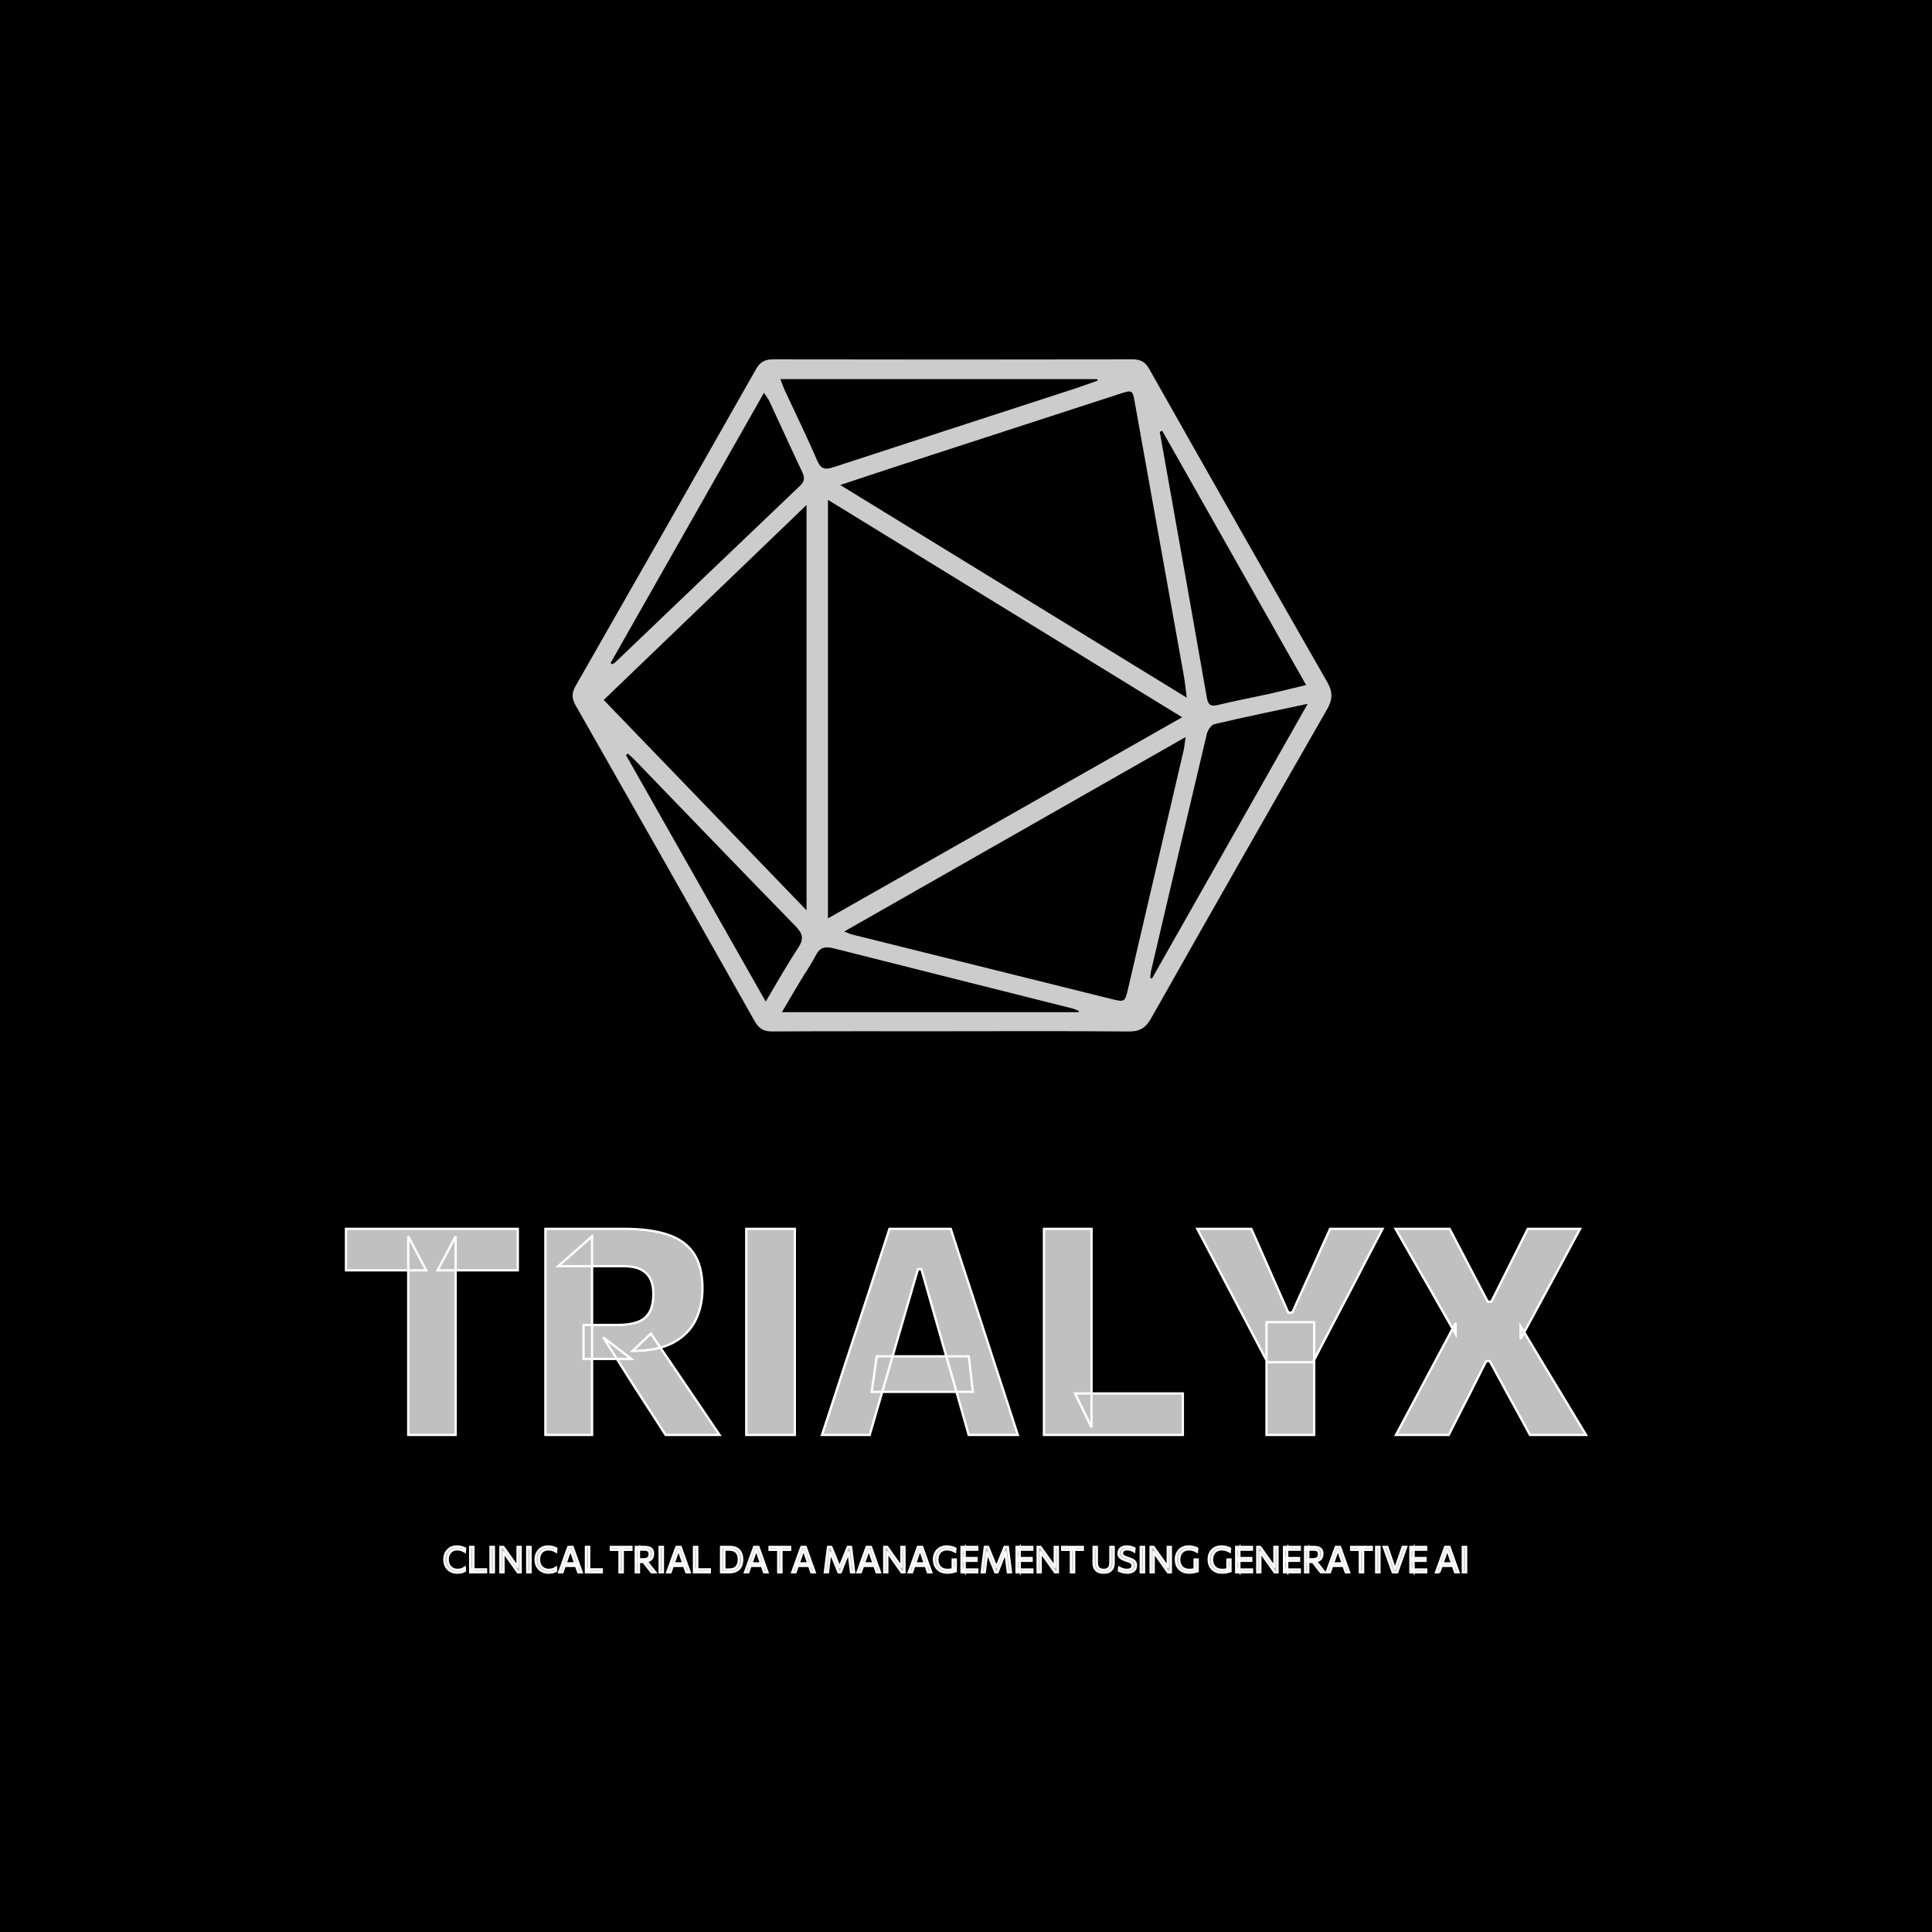
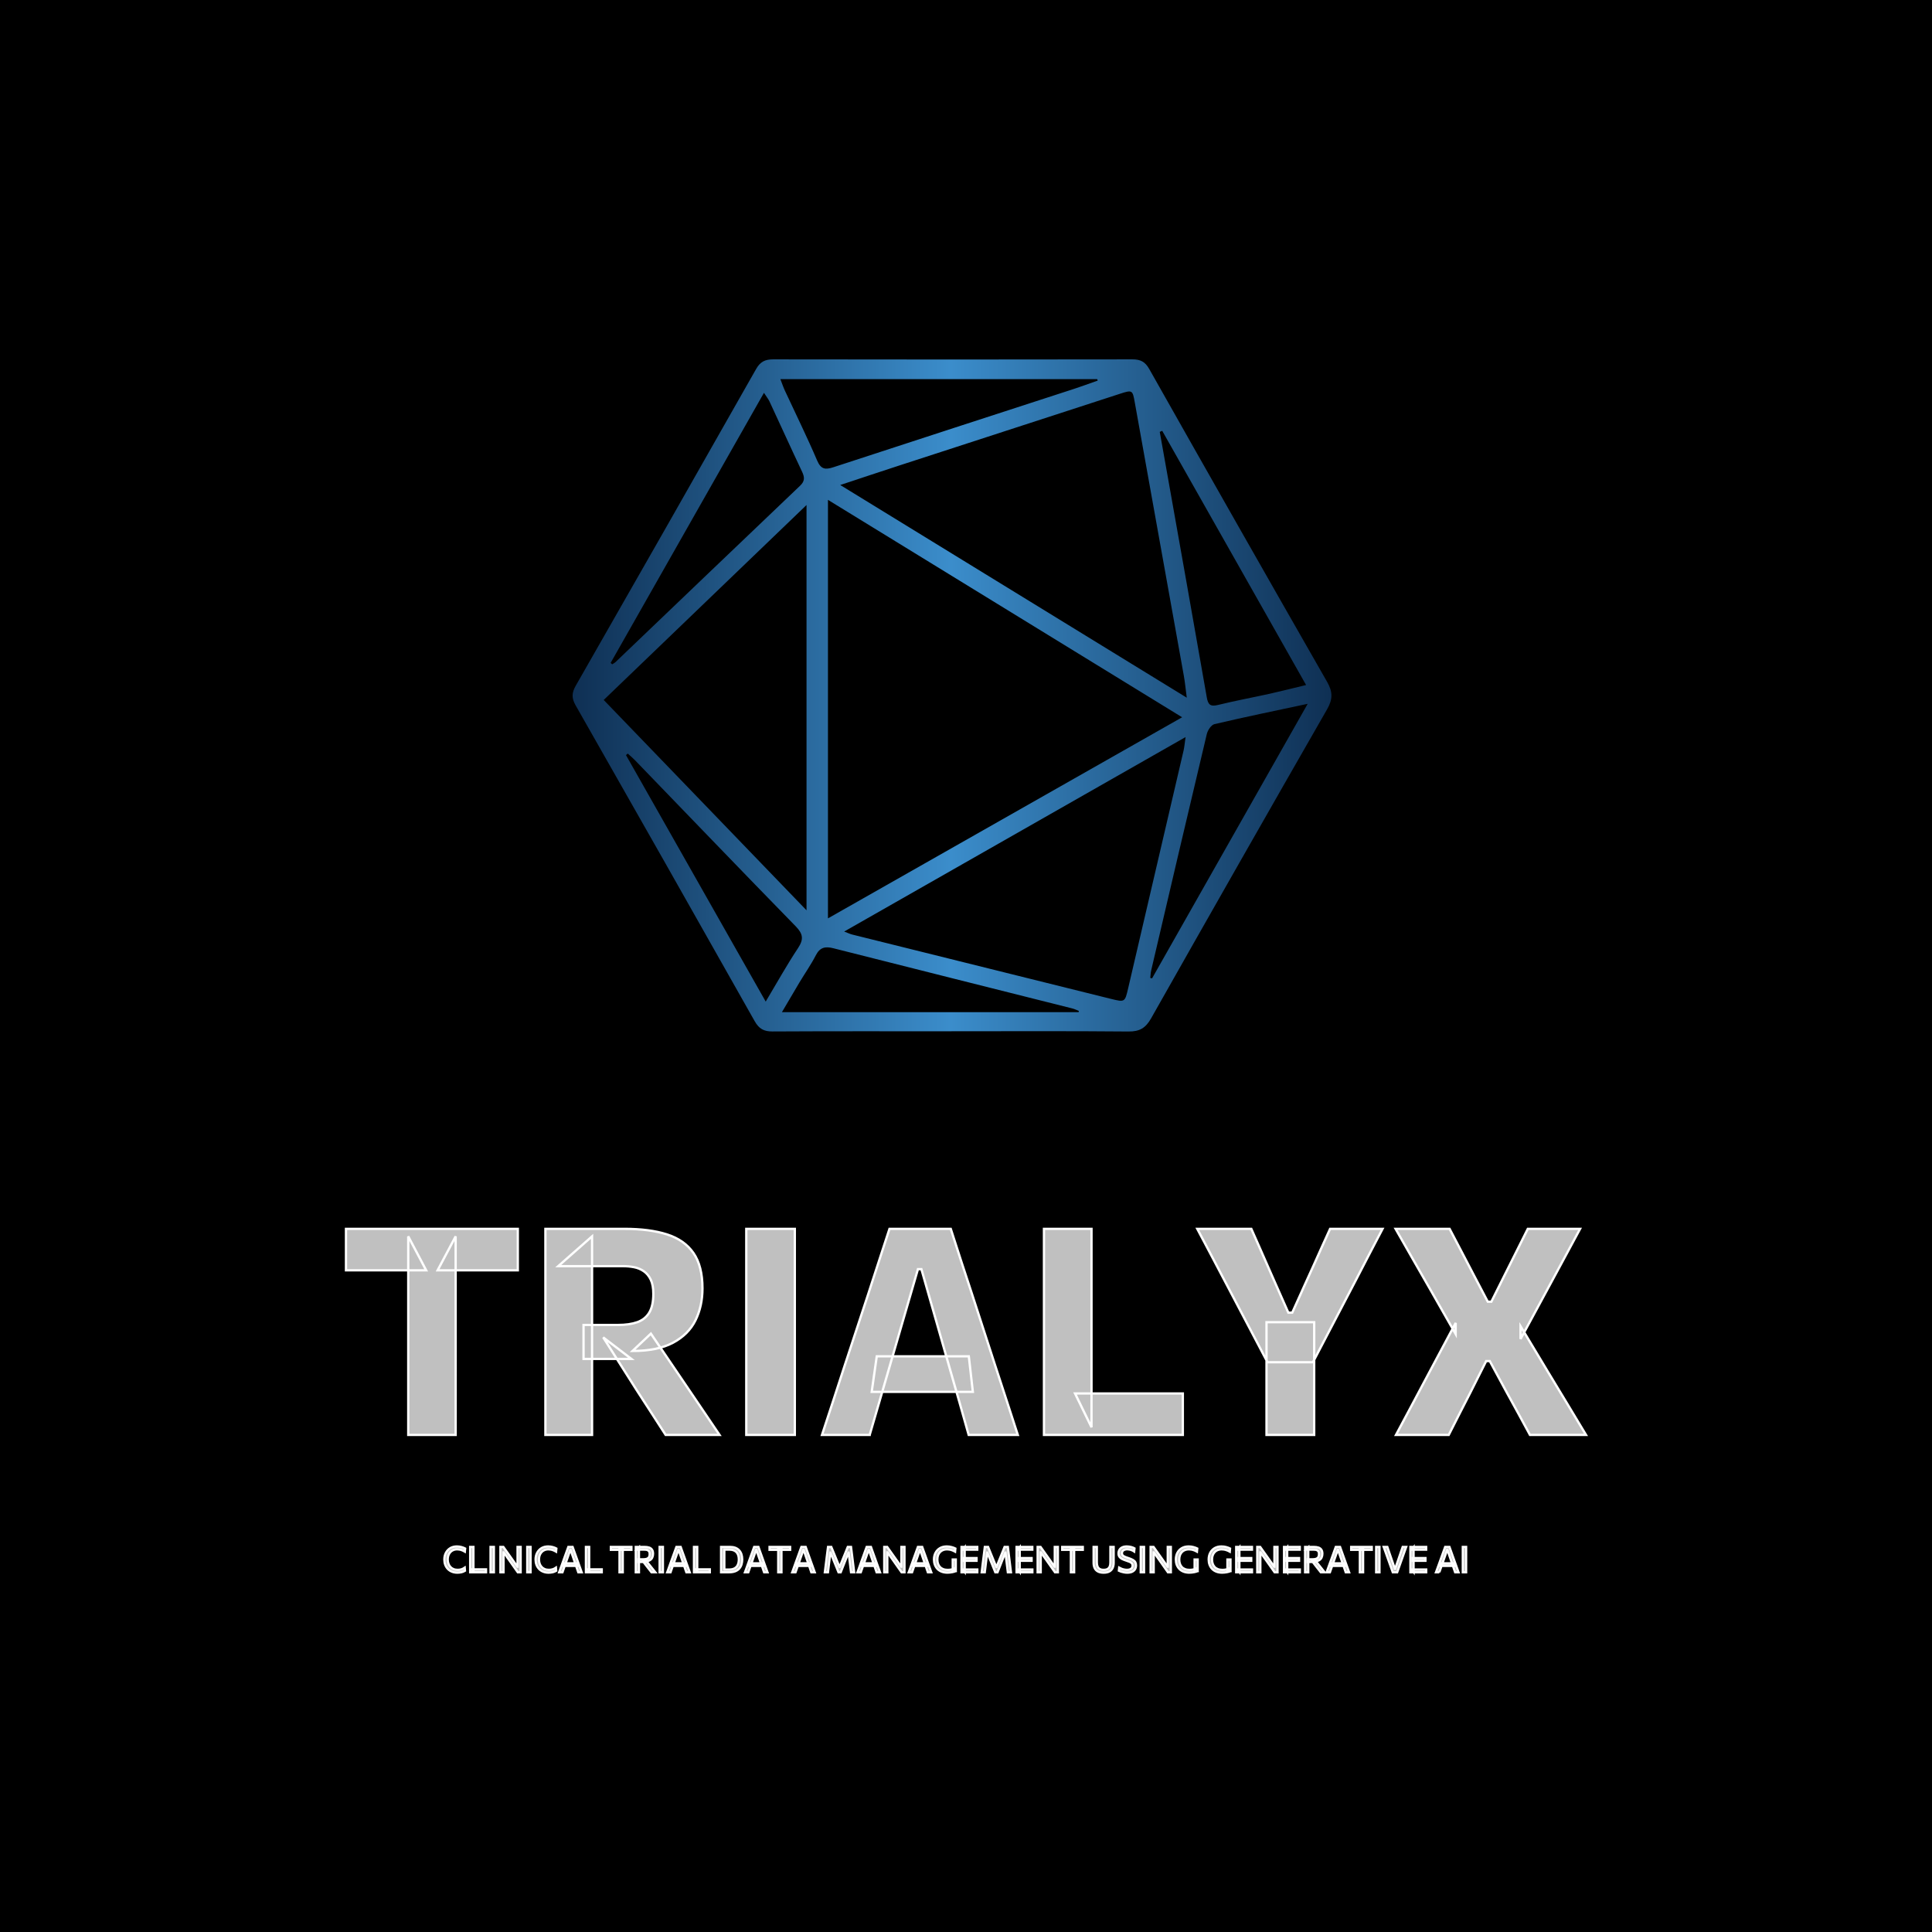
<svg xmlns="http://www.w3.org/2000/svg" xml:space="preserve" width="1500" height="1500" fill="#fff" stroke="#fff" data-id="lg_I3ZGvWy2IVdSzCXZiR" data-version="1">
  <path fill="#000" stroke="transparent" d="M0 0h1500v1500H0z" />
  <g data-padding="20">
-     <path fill="silver" stroke="null" stroke-width="1.783" d="M353.767 1114.07h-36.806V959.906l13.927 26.375h-62.271v-32.206h133.406v32.206H339.75l14.016-26.375Zm105.909 0H423.44V954.075h61.38q19.526 0 33.044 4.316 13.517 4.333 20.525 14.426t7.008 27.48q0 13.803-5.439 24.805t-17.44 17.387q-12.002 6.402-31.421 6.402l14.248-13.463 21.774 32.08q5.046 7.401 10.77 15.89 5.725 8.47 11.164 16.477 5.439 8.024 9.594 14.195h-41.853q-6.064-9.416-11.663-18.065-5.617-8.63-10.896-16.816l-25.91-40.855 21.88 16.727H453.06v-26.374h26.713q8.97 0 15.086-2.176 6.117-2.193 9.256-7.472t3.138-14.462q0-6.848-2.015-11.056t-5.439-6.563-7.632-3.138-8.47-.785h-50.271l26.25-23.129Zm157.426 0h-37.698V954.075h37.698Zm58.117 0h-37.02q4.261-12.893 8.916-27.142t8.809-27.052l18.064-54.853q4.815-14.926 8.738-26.874 3.941-11.948 7.865-24.074h47.577q4.03 12.572 7.9 24.466t8.702 26.482L772.603 1060q4.387 13.232 8.916 27.266 4.548 14.017 8.703 26.803h-38.144q-3.603-12.786-7.401-26.197-3.816-13.41-7.294-25.411l-22.005-77.073h-2.693l-22.201 76.288q-3.603 12.447-7.58 26.09-3.976 13.624-7.685 26.303Zm80.104-33.437h-78.535l3.923-27.587h71.473Zm163.026 33.437H810.533V954.075h36.914v154.056l-12.787-26.25h83.69Zm100.986-56.423h-35.237l-32.99-62.735q-5.386-10.2-10.254-19.51-4.886-9.326-11.288-21.327h41.96q4.155 9.309 7.08 15.996 2.906 6.67 5.546 12.625 2.639 5.939 5.777 13.125l10.325 23.325h3.032l10.218-22.647q3.477-7.525 6.224-13.696t5.777-12.91q3.032-6.723 7.17-15.818h40.729q-5.385 10.325-10.77 20.597-5.386 10.254-10.433 20.133Zm.999 56.423h-37.02v-87.505h37.02Zm104.464 0h-40.962q5.956-11.11 12.126-22.72l12.786-24.055 21.435-40.177v8.648l-18.849-33.097-13.232-23.058q-6.74-11.733-14.587-25.536h41.96q4.94 9.434 9.648 18.403t8.97 17.173l11.002 20.971h2.8l10.54-21.096 8.648-17.262 9.095-18.189h40.605q-7.062 13.25-13.625 25.251t-11.947 22.095l-20.65 38.162v-9.88l21.095 35.113q7.847 12.91 14.98 24.751l14.747 24.503h-43.53q-4.939-9.077-9.308-17.155-4.387-8.079-8.524-15.497l-13.356-24.68h-2.8l-12.465 24.805q-4.03 7.74-8.025 15.639-3.977 7.918-8.577 16.888Z" font-family="Commissioner" font-size="125.835" />
-     <path fill="silver" stroke="null" stroke-width="1.783" d="M355.087 1220.994q-2.336 0-4.19-.767-1.873-.749-3.175-2.122-1.32-1.373-2.015-3.227t-.695-4.049q0-2.978 1.23-5.26 1.23-2.3 3.406-3.602 2.176-1.284 5.065-1.284.98 0 1.908.125.91.142 1.747.374.82.232 1.534.517.695.268 1.213.553l-.232 2.407q-1.07-.642-2.087-1.034t-1.98-.57q-.98-.179-1.89-.179-2.121 0-3.78.963t-2.603 2.746q-.946 1.801-.946 4.262 0 1.64.5 3.085.481 1.445 1.462 2.55.963 1.106 2.407 1.73t3.353.624q.713 0 1.409-.089t1.39-.285 1.356-.517q.678-.321 1.32-.767l.196 2.372q-.589.374-1.284.642-.696.285-1.463.463-.766.16-1.551.25-.802.09-1.605.09Zm22.255-.303h-12.286v-19.652h2.496v19.26l-.927-1.837h10.717Zm6.081 0h-2.55v-19.652h2.55Zm7.49 0h-2.372v-19.652h2.247q1.765 2.48 3.388 4.78t3.21 4.529l4.262 6.01h.196v-15.319h2.372v19.652h-2.211q-1.462-2.069-3.067-4.351-1.623-2.283-3.55-5.011l-4.279-6.045h-.196Zm20.989 0h-2.532v-19.652h2.532Zm14.016.303q-2.318 0-4.19-.767-1.873-.749-3.175-2.122-1.32-1.373-2.015-3.227t-.695-4.049q0-2.978 1.23-5.26 1.23-2.3 3.406-3.602 2.176-1.284 5.065-1.284.98 0 1.908.125.927.142 1.748.374.838.232 1.533.517.696.268 1.213.553l-.214 2.407q-1.088-.642-2.104-1.034-1-.392-1.98-.57-.963-.179-1.89-.179-2.122 0-3.78.963-1.641.963-2.586 2.746-.945 1.801-.945 4.262 0 1.64.481 3.085.5 1.445 1.462 2.55.981 1.106 2.408 1.73 1.444.624 3.352.624.714 0 1.409-.089.713-.089 1.39-.285.696-.196 1.356-.517.678-.321 1.32-.767l.196 2.372q-.57.374-1.284.642-.695.285-1.444.463-.767.16-1.57.25t-1.605.09Zm10.771-.303h-2.532q.589-1.587 1.213-3.335.624-1.765 1.212-3.334l2.426-6.741 1.194-3.3q.535-1.462 1.07-2.942h3.281l1.053 2.978q.535 1.445 1.177 3.264l2.425 6.776q.588 1.623 1.195 3.335t1.177 3.299h-2.586q-.606-1.73-1.23-3.549-.625-1.837-1.178-3.441l-3.584-10.415h-.232l-3.602 10.308q-.588 1.694-1.23 3.53Zm11.467-4.94h-10.361l.232-1.961h9.95Zm19.027 4.94h-12.269v-19.652h2.497v19.26l-.945-1.837h10.717Zm16.317 0h-2.497v-19.295l1 1.855h-7.722v-2.212h15.942v2.212H482.5l.999-1.855Zm12.572 0h-2.443v-19.652h6.652q2.246 0 3.727.518 1.497.534 2.246 1.711t.75 3.085q0 1.605-.625 2.943t-2.086 2.14q-1.462.82-3.959.82l.802-1.088 3.086 3.87 1.551 1.926q.802 1.016 1.587 1.997.767.963 1.373 1.73h-2.924q-.981-1.248-1.873-2.407-.91-1.16-1.783-2.265l-3.53-4.548 1.533 1.23h-4.512v-2.05h3.727q1.73 0 2.853-.392 1.106-.41 1.659-1.302.553-.874.553-2.354 0-1.23-.393-1.944t-1.034-1.034q-.642-.339-1.391-.428-.731-.089-1.427-.089h-5.795l1.676-1.712Zm18.6 0h-2.533v-19.652h2.532Zm5.92 0h-2.532q.588-1.587 1.212-3.335.624-1.765 1.195-3.334l2.443-6.741q.642-1.82 1.195-3.3.535-1.462 1.07-2.942h3.281l1.052 2.978q.535 1.445 1.177 3.264l2.425 6.776q.571 1.623 1.195 3.335.607 1.712 1.177 3.299h-2.586q-.606-1.73-1.23-3.549-.624-1.837-1.177-3.441l-3.584-10.415h-.232l-3.602 10.308q-.607 1.694-1.23 3.53Zm11.448-4.94h-10.342l.214-1.961h9.95Zm19.046 4.94h-12.27v-19.652h2.497v19.26l-.945-1.837h10.718Zm8.773 0v-19.652h6.92q2.264 0 4.03.642 1.765.66 2.96 1.926 1.212 1.249 1.837 3.067.624 1.802.624 4.102 0 2.086-.553 3.87-.535 1.8-1.748 3.156-1.212 1.373-3.156 2.122-1.944.767-4.744.767Zm2.497-2.086h3.691q2.8 0 4.476-1.035 1.659-1.016 2.39-2.8t.731-4.03q0-1.73-.428-3.138-.446-1.409-1.32-2.408-.891-.998-2.282-1.551-1.391-.535-3.264-.535h-3.994Zm18.6 2.086h-2.533q.589-1.587 1.213-3.335.624-1.765 1.195-3.334l2.443-6.741q.642-1.82 1.194-3.3.535-1.462 1.07-2.942h3.282l1.052 2.978q.535 1.445 1.177 3.264l2.425 6.776q.57 1.623 1.195 3.335.606 1.712 1.177 3.299h-2.586q-.606-1.73-1.23-3.549-.625-1.837-1.177-3.441l-3.585-10.415h-.232l-3.602 10.308q-.606 1.694-1.23 3.53Zm11.448-4.94h-10.343l.232-1.961h9.933Zm14.302 4.94h-2.479v-19.295l.98 1.855h-7.72v-2.212h15.96v2.212h-7.74l.999-1.855Zm10.913 0h-2.514q.57-1.587 1.213-3.335.624-1.765 1.194-3.334l2.443-6.741q.642-1.82 1.177-3.3.553-1.462 1.088-2.942h3.281l1.052 2.978q.518 1.445 1.177 3.264l2.426 6.776q.57 1.623 1.194 3.335.607 1.712 1.177 3.299h-2.603q-.589-1.73-1.213-3.549-.624-1.837-1.177-3.441l-3.584-10.415h-.232l-3.602 10.308q-.606 1.694-1.23 3.53-.643 1.837-1.267 3.567Zm11.467-4.94h-10.343l.214-1.961h9.95Zm13.73 4.94h-2.389q.196-1.605.393-3.156l.428-3.406.802-6.474q.232-1.8.428-3.352.178-1.57.41-3.264h2.497q.856 2.087 1.658 4.03l1.587 3.888 3.121 7.632h.178l3.085-7.614 1.588-3.888q.784-1.926 1.622-4.048h2.497q.214 1.677.392 3.228.196 1.57.428 3.388l.803 6.545q.214 1.783.41 3.317t.392 3.174h-2.39l-.606-4.975q-.285-2.372-.535-4.405l-.713-5.867h-.178l-2.497 6.33-1.819 4.601q-.91 2.3-1.694 4.316h-1.694q-.5-1.266-1.106-2.764t-1.248-3.067l-1.248-3.05-2.586-6.366h-.178l-.714 5.85-.535 4.422q-.267 2.354-.588 4.975Zm25.484 0h-2.515q.571-1.587 1.213-3.335.624-1.765 1.195-3.334l2.443-6.741q.642-1.82 1.177-3.3.535-1.462 1.088-2.942h3.28l1.053 2.978q.517 1.445 1.177 3.264l2.425 6.776q.57 1.623 1.195 3.335.606 1.712 1.177 3.299h-2.604q-.588-1.73-1.212-3.549-.625-1.837-1.177-3.441l-3.585-10.415h-.232l-3.62 10.308q-.588 1.694-1.212 3.53-.642 1.837-1.266 3.567Zm11.466-4.94h-10.343l.214-1.961h9.95Zm9.13 4.94h-2.353v-19.652h2.246q1.748 2.48 3.389 4.78 1.622 2.3 3.21 4.529l4.244 6.01h.214v-15.319h2.371v19.652h-2.229q-1.444-2.069-3.067-4.351-1.605-2.283-3.53-5.011l-4.298-6.045h-.197Zm19.206 0h-2.532q.588-1.587 1.213-3.335.624-1.765 1.212-3.334l2.425-6.741 1.195-3.3q.535-1.462 1.07-2.942h3.281l1.053 2.978q.534 1.445 1.176 3.264l2.426 6.776q.588 1.623 1.195 3.335t1.176 3.299h-2.585q-.589-1.73-1.23-3.549-.625-1.837-1.178-3.441l-3.584-10.415h-.232l-3.602 10.308q-.589 1.694-1.23 3.53-.625 1.837-1.249 3.567Zm11.467-4.94h-10.361l.232-1.961h9.95Zm16.067 5.225q-2.568 0-4.512-.767-1.961-.766-3.281-2.14-1.32-1.39-1.997-3.227-.696-1.855-.696-4.03 0-2.96 1.23-5.243 1.213-2.3 3.442-3.602 2.23-1.284 5.243-1.284 1.034 0 1.997.125.981.142 1.837.392.856.232 1.587.517.731.267 1.249.535l-.214 2.407q-1.16-.642-2.23-1.034t-2.086-.57q-1.034-.179-1.997-.179-1.64 0-2.996.535-1.373.535-2.39 1.57-.998 1.034-1.551 2.514-.535 1.48-.535 3.334 0 1.677.481 3.139.464 1.462 1.445 2.568.998 1.106 2.514 1.712 1.534.624 3.638.624.767 0 1.534-.09.767-.07 1.533-.249.75-.16 1.48-.428t1.41-.642l.285 2.336q-.464.214-1.16.428t-1.551.375q-.856.178-1.801.267-.945.107-1.908.107Zm6.42-1.177-2.354.036v-9.023h2.354Zm16.709.892h-12.233v-19.652h12.197v2.122h-11.145l1.39-1.765v18.92l-1.248-1.765h11.039Zm-6.527-8.916h-3.816v-2.087h9.754v2.087Zm12.322 8.916h-2.371q.178-1.605.392-3.156.196-1.57.41-3.406l.82-6.474q.214-1.8.41-3.352l.41-3.264h2.515q.856 2.087 1.64 4.03l1.588 3.888 3.12 7.632h.197l3.085-7.614q.784-1.962 1.569-3.888t1.623-4.048h2.514q.196 1.677.392 3.228.179 1.57.41 3.388l.803 6.545q.214 1.783.41 3.317t.393 3.174h-2.39l-.606-4.975q-.286-2.372-.535-4.405l-.714-5.867h-.178l-2.496 6.33-1.82 4.601q-.909 2.3-1.694 4.316h-1.694q-.499-1.266-1.105-2.764t-1.249-3.067l-1.248-3.05-2.568-6.366h-.178l-.713 5.85-.535 4.422Zm36.95 0h-12.234v-19.652h12.198v2.122h-11.145l1.373-1.765v18.92l-1.23-1.765h11.038Zm-6.545-8.916h-3.798v-2.087h9.754v2.087Zm13.036 8.916h-2.372v-19.652h2.247q1.765 2.48 3.388 4.78t3.21 4.529l4.262 6.01h.196v-15.319h2.372v19.652h-2.211q-1.463-2.069-3.085-4.351-1.605-2.283-3.531-5.011l-4.298-6.045h-.178Zm25.946 0h-2.496v-19.295l.98 1.855h-7.721v-2.212h15.96v2.212h-7.74l1.017-1.855Zm22.915.303q-2.728 0-4.458-.945-1.712-.945-2.514-2.675-.803-1.712-.803-3.994v-12.34h2.479v12.09q0 1.783.517 3.067.535 1.266 1.694 1.962 1.16.677 3.085.677 1.944 0 3.103-.677 1.141-.696 1.658-1.962.5-1.284.5-3.085v-12.073h2.496v12.34q0 2.283-.82 3.995-.82 1.73-2.514 2.675-1.712.945-4.423.945Zm18.314 0q-1.23 0-2.46-.232-1.249-.232-2.319-.57-1.052-.34-1.694-.678l.232-2.354q.927.5 1.926.892.998.374 2.033.57 1.052.214 2.14.214 1.212 0 2.21-.338.982-.34 1.552-1.07.57-.75.57-1.944 0-1.052-.588-1.73t-1.711-1.177-2.729-.98q-1.872-.607-3.192-1.285-1.32-.695-2.015-1.712t-.695-2.585q0-1.516.713-2.729.731-1.212 2.158-1.908t3.548-.695q.892 0 1.748.125t1.658.32q.785.215 1.427.482t1.106.535l-.25 2.372q-.838-.57-1.783-.945-.928-.375-1.855-.553-.927-.196-1.712-.196-1.123 0-2.05.338-.946.321-1.516 1-.571.695-.571 1.765 0 .945.481 1.551.482.624 1.534 1.106 1.034.499 2.675 1.016 2.372.749 3.727 1.516t1.926 1.765q.57 1.017.57 2.461 0 1.623-.713 2.889-.695 1.266-2.211 2.015-1.498.75-3.87.75Zm13.036-.303h-2.532v-19.652h2.532Zm7.49 0h-2.354v-19.652h2.247q1.747 2.48 3.388 4.78 1.623 2.3 3.21 4.529l4.244 6.01h.214v-15.319h2.372v19.652h-2.23q-1.444-2.069-3.067-4.351-1.605-2.283-3.53-5.011l-4.298-6.045h-.196Zm27.712.285q-2.55 0-4.512-.767-1.944-.766-3.263-2.14-1.32-1.39-2.016-3.227-.677-1.855-.677-4.03 0-2.96 1.212-5.243 1.23-2.3 3.46-3.602 2.211-1.284 5.243-1.284 1.034 0 1.997.125.98.142 1.837.392.856.232 1.587.517.713.267 1.248.535l-.232 2.407q-1.14-.642-2.21-1.034t-2.105-.57q-1.017-.179-1.98-.179-1.64 0-3.013.535t-2.372 1.57-1.551 2.514q-.535 1.48-.535 3.334 0 1.677.463 3.139.482 1.462 1.462 2.568t2.515 1.712q1.533.624 3.62.624.785 0 1.551-.09.767-.07 1.516-.249.75-.16 1.48-.428t1.427-.642l.285 2.336q-.463.214-1.159.428t-1.551.375q-.856.178-1.801.267-.946.107-1.926.107Zm6.437-1.177-2.354.036v-9.023h2.354Zm19.045 1.177q-2.567 0-4.511-.767t-3.281-2.14q-1.32-1.39-1.998-3.227-.677-1.855-.677-4.03 0-2.96 1.212-5.243 1.23-2.3 3.442-3.602 2.23-1.284 5.243-1.284 1.034 0 2.015.125.963.142 1.837.392.856.232 1.569.517.731.267 1.248.535l-.214 2.407q-1.141-.642-2.211-1.034-1.088-.392-2.104-.57t-1.98-.179q-1.64 0-3.013.535t-2.372 1.57q-1.017 1.034-1.552 2.514-.552 1.48-.552 3.334 0 1.677.481 3.139t1.462 2.568 2.515 1.712q1.533.624 3.62.624.767 0 1.551-.09.767-.07 1.516-.249.749-.16 1.48-.428t1.427-.642l.285 2.336q-.464.214-1.16.428t-1.55.375q-.857.178-1.802.267-.945.107-1.926.107Zm6.438-1.177-2.354.036v-9.023h2.354Zm16.691.892h-12.233v-19.652h12.216v2.122h-11.146l1.373-1.765v18.92l-1.248-1.765h11.038Zm-6.526-8.916H961.7v-2.087h9.755v2.087Zm13.017 8.916h-2.371v-19.652h2.247q1.765 2.48 3.388 4.78 1.64 2.3 3.21 4.529l4.262 6.01h.214v-15.319h2.371v19.652h-2.229q-1.462-2.069-3.067-4.351t-3.549-5.011l-4.28-6.045h-.196Zm30.655 0h-12.233v-19.652h12.197v2.122H997.99l1.373-1.765v18.92l-1.23-1.765h11.038Zm-6.545-8.916h-3.798v-2.087h9.754v2.087Zm13.09 8.916h-2.426v-19.652h6.634q2.247 0 3.745.518 1.498.534 2.247 1.711t.749 3.085q0 1.605-.625 2.943t-2.086 2.14q-1.462.82-3.959.82l.785-1.088 3.103 3.87q.73.91 1.533 1.926.82 1.016 1.587 1.997.785.963 1.391 1.73h-2.924l-1.89-2.407q-.892-1.16-1.784-2.265l-3.53-4.548 1.533 1.23h-4.512v-2.05h3.745q1.712 0 2.836-.392 1.123-.41 1.676-1.302.535-.874.535-2.354 0-1.23-.392-1.944t-1.035-1.034q-.624-.339-1.373-.428t-1.444-.089h-5.778l1.658-1.712Zm16.816 0h-2.515q.57-1.587 1.195-3.335.624-1.765 1.213-3.334l2.443-6.741q.642-1.82 1.177-3.3.535-1.462 1.07-2.942h3.28q.536 1.516 1.07 2.978.518 1.445 1.16 3.264l2.425 6.776q.589 1.623 1.195 3.335.624 1.712 1.177 3.299h-2.586q-.588-1.73-1.213-3.549-.624-1.837-1.176-3.441l-3.585-10.415h-.232l-3.62 10.308q-.588 1.694-1.23 3.53-.624 1.837-1.248 3.567Zm11.466-4.94h-10.343l.214-1.961h9.95Zm14.302 4.94h-2.497v-19.295l.999 1.855h-7.74v-2.212h15.96v2.212h-7.72l.998-1.855Zm12.697 0h-2.533v-19.652h2.533Zm13.766 0h-3.406q-.517-1.48-1.123-3.156-.589-1.659-1.106-3.085l-2.193-6.153q-.375-1.07-.82-2.3l-.91-2.515q-.446-1.284-.874-2.443h2.764q.714 2.105 1.534 4.494.838 2.408 1.551 4.512l2.764 8.06h.232l2.8-8.096q.731-2.158 1.534-4.476.802-2.3 1.551-4.494h2.675q-.428 1.177-.874 2.443t-.891 2.497q-.428 1.23-.803 2.283l-2.211 6.205q-.5 1.427-1.088 3.068-.57 1.64-1.106 3.156Zm22.523 0h-12.233v-19.652h12.197v2.122h-11.145l1.373-1.765v18.92l-1.23-1.765h11.038Zm-6.527-8.916h-3.816v-2.087h9.755v2.087Zm16.71 8.916h-2.533q.589-1.587 1.213-3.335.624-1.765 1.212-3.334l2.426-6.741 1.194-3.3q.535-1.462 1.07-2.942h3.282q.535 1.516 1.07 2.978.517 1.445 1.159 3.264l2.425 6.776q.588 1.623 1.195 3.335t1.177 3.299h-2.586q-.589-1.73-1.23-3.549-.625-1.837-1.177-3.441l-3.567-10.415h-.25l-3.602 10.308q-.588 1.694-1.23 3.53-.624 1.837-1.249 3.567Zm11.466-4.94h-10.36l.23-1.961h9.952Zm9.344 4.94h-2.55v-19.652h2.55Z" font-family="Commissioner" font-size="15.453" />
-     <path fill="#ccc" stroke="none" d="M738.764 800.687c-46.352 0-92.704-.133-139.057.134-6.67.033-10.437-2.068-13.772-7.97-46.186-81.867-92.538-163.668-139.09-245.335-3.202-5.635-2.902-9.804.2-15.206 46.819-81.834 93.504-163.767 139.99-245.801 3.202-5.636 6.87-7.503 13.206-7.503q139.457.25 278.914 0c6.236 0 9.871 1.734 13.106 7.47a46998 46998 0 0 0 138.157 243c4.401 7.67 4.368 13.438 0 21.108a43611 43611 0 0 0-136.69 240.032c-4.235 7.503-8.904 10.338-17.607 10.238-45.786-.434-91.571-.2-137.39-.2Zm-95.94-412.603v324.934C734.93 660.73 825.6 609.242 917.805 556.887a2054920 2054920 0 0 1-274.98-168.803m9.572-11.505c90.203 55.356 178.606 109.612 269.01 165.102-.967-7.303-1.4-12.172-2.267-16.94-12.672-70.696-25.41-141.359-38.05-212.055-1.767-9.904-1.834-10.137-11.738-6.902a339554 339554 0 0 0-170.937 55.556c-14.672 4.768-29.278 9.67-46.052 15.206Zm-26.211 330.136v-314.63C572.963 443.24 521.242 492.962 468.72 543.449c52.288 54.222 103.976 107.844 157.465 163.3Zm29.245 16.54c3.168 1.2 4.635 1.934 6.136 2.301 66.994 16.674 134.022 33.38 201.05 49.987 10.804 2.668 10.77 2.468 13.271-8.203 14.34-61.559 28.746-123.117 43.051-184.676.634-2.734.834-5.569 1.534-10.404-89.07 50.72-176.172 100.374-265.075 150.995Zm-49.554-428.91c1.468 3.802 2.335 6.403 3.468 8.838 8.404 18.107 17.24 36.014 25.077 54.355 2.968 6.936 6.37 7.27 12.672 5.202 62.16-20.375 124.418-40.516 186.61-60.758 6.236-2.034 12.406-4.335 18.575-6.503-.134-.366-.3-.767-.434-1.133Zm296.489 40.117c-.634.267-1.3.534-1.934.834 1.5 8.403 3.034 16.84 4.502 25.243 10.704 60.292 21.475 120.55 32.013 180.875 1 5.769 2.834 7.37 8.737 5.902 13.439-3.301 27.111-5.802 40.617-8.803 8.836-1.968 17.607-4.235 27.744-6.67a531702 531702 0 0 0-111.712-197.381ZM474.089 514.67l1.2 1.1c.867-.567 1.868-1.034 2.635-1.767 47.753-45.653 95.439-91.338 143.259-136.89 3.835-3.635 3.534-6.636 1.534-10.905-8.537-18.04-16.774-36.248-25.21-54.355-.934-2.034-2.402-3.802-4.37-6.87-40.216 70.863-79.632 140.258-119.048 209.687m541.156 31.78c-25.944 5.535-49.254 10.337-72.363 15.772-2.468.567-5.202 4.702-5.903 7.637-14.572 61.158-28.912 122.417-43.218 183.642-.433 1.868-.466 3.835-.7 5.77.467.1.934.233 1.4.333 39.85-70.296 79.667-140.558 120.817-213.155ZM837.438 785.88l.2-1c-1.7-.667-3.334-1.501-5.102-1.934-61.825-15.574-123.684-31.047-185.476-46.72-6.17-1.567-10.404-.867-13.606 5.37-3.801 7.369-8.603 14.238-12.872 21.341-4.335 7.237-8.57 14.54-13.505 22.91h230.361Zm-242.933-8.27c9.004-15.073 16.507-28.612 25.044-41.45 4.535-6.837 4.035-11.005-1.701-16.907-41.817-42.818-83.268-86.002-124.851-129.02-1.768-1.834-3.735-3.468-5.603-5.169-.467.4-.933.767-1.4 1.167a471629 471629 0 0 1 108.511 191.412Z" vector-effect="non-scaling-stroke" />
+     <path fill="silver" stroke="null" stroke-width="1.783" d="M353.767 1114.07h-36.806V959.905l13.927 26.374h-62.271v-32.205h133.406v32.205H339.75l14.016-26.374Zm105.909 0H423.44V954.074h61.38q19.526 0 33.044 4.315 13.517 4.333 20.525 14.427t7.008 27.48q0 13.802-5.439 24.805t-17.44 17.387q-12.002 6.402-31.421 6.402l14.248-13.464 21.774 32.081q5.046 7.4 10.77 15.889 5.725 8.47 11.164 16.477 5.439 8.025 9.594 14.195h-41.853q-6.064-9.416-11.663-18.064-5.617-8.631-10.896-16.817l-25.91-40.854 21.88 16.727H453.06v-26.375h26.713q8.97 0 15.086-2.175 6.117-2.194 9.256-7.472t3.138-14.462q0-6.848-2.015-11.057t-5.439-6.562-7.632-3.139-8.47-.784h-50.271l26.25-23.13Zm157.426 0h-37.698V954.074h37.698Zm58.117 0h-37.02q4.261-12.894 8.916-27.142t8.809-27.052l18.064-54.854q4.815-14.925 8.738-26.873 3.941-11.948 7.865-24.074h47.577q4.03 12.572 7.9 24.466t8.702 26.481l17.833 54.979q4.387 13.231 8.916 27.266 4.548 14.016 8.703 26.802h-38.144q-3.603-12.786-7.401-26.196-3.816-13.41-7.294-25.412l-22.005-77.072h-2.693l-22.201 76.288q-3.603 12.447-7.58 26.089-3.976 13.624-7.685 26.303Zm80.104-33.437h-78.535l3.923-27.587h71.473Zm163.026 33.436H810.533V954.075h36.914v154.056l-12.787-26.25h83.69Zm100.986-56.422h-35.237l-32.99-62.736q-5.386-10.2-10.254-19.509-4.886-9.326-11.288-21.327h41.96q4.155 9.308 7.08 15.995 2.906 6.67 5.546 12.626 2.639 5.938 5.777 13.125l10.325 23.325h3.032l10.218-22.648q3.477-7.525 6.224-13.695t5.777-12.91q3.032-6.724 7.17-15.818h40.729q-5.385 10.325-10.77 20.596-5.386 10.254-10.433 20.133Zm.999 56.422h-37.02v-87.505h37.02Zm104.464 0h-40.962q5.956-11.11 12.126-22.719l12.786-24.056 21.435-40.177v8.649l-18.849-33.097-13.232-23.058q-6.74-11.734-14.587-25.536h41.96q4.94 9.433 9.648 18.403t8.97 17.173l11.002 20.97h2.8l10.54-21.095 8.648-17.262 9.095-18.19h40.605q-7.062 13.25-13.625 25.252t-11.947 22.094l-20.65 38.162v-9.88l21.095 35.113q7.847 12.911 14.98 24.752l14.747 24.502h-43.53q-4.939-9.077-9.308-17.155-4.387-8.078-8.524-15.496l-13.356-24.68h-2.8l-12.465 24.804q-4.03 7.74-8.025 15.64-3.977 7.917-8.577 16.887Z" font-family="Commissioner" font-size="125.835" />
+     <path fill="silver" stroke="null" stroke-width="1.783" d="M355.087 1220.994q-2.336 0-4.19-.767-1.873-.75-3.175-2.122-1.32-1.373-2.015-3.228t-.695-4.048q0-2.978 1.23-5.26 1.23-2.301 3.406-3.603 2.176-1.284 5.065-1.284.98 0 1.908.125.91.143 1.747.375.82.231 1.534.517.695.267 1.213.553l-.232 2.407q-1.07-.642-2.087-1.034t-1.98-.571q-.98-.178-1.89-.178-2.121 0-3.78.963t-2.603 2.746q-.946 1.801-.946 4.262 0 1.64.5 3.085.481 1.444 1.462 2.55.963 1.106 2.407 1.73t3.353.624q.713 0 1.409-.09t1.39-.285 1.356-.517q.678-.32 1.32-.767l.196 2.372q-.589.375-1.284.642-.696.286-1.463.464-.766.16-1.551.25-.802.089-1.605.089Zm22.255-.303h-12.286v-19.652h2.496v19.26l-.927-1.838h10.717Zm6.081 0h-2.55v-19.652h2.55Zm7.49 0h-2.372v-19.652h2.247q1.765 2.479 3.388 4.78t3.21 4.529l4.262 6.01h.196v-15.32h2.372v19.653h-2.211q-1.462-2.07-3.067-4.352-1.623-2.282-3.55-5.01l-4.279-6.046h-.196Zm20.989 0h-2.532v-19.652h2.532Zm14.016.303q-2.318 0-4.19-.767-1.873-.75-3.175-2.122-1.32-1.373-2.015-3.228t-.695-4.048q0-2.978 1.23-5.26 1.23-2.301 3.406-3.603 2.176-1.284 5.065-1.284.98 0 1.908.125.927.143 1.748.375.838.231 1.533.517.696.267 1.213.553l-.214 2.407q-1.088-.642-2.104-1.034-1-.393-1.98-.571-.963-.178-1.89-.178-2.122 0-3.78.963-1.641.963-2.586 2.746-.945 1.801-.945 4.262 0 1.64.481 3.085.5 1.444 1.462 2.55.981 1.106 2.408 1.73 1.444.624 3.352.624.714 0 1.409-.09.713-.088 1.39-.285.696-.196 1.356-.517.678-.32 1.32-.767l.196 2.372q-.57.375-1.284.642-.695.286-1.444.464-.767.16-1.57.25t-1.605.089Zm10.771-.303h-2.532q.589-1.588 1.213-3.335.624-1.766 1.212-3.335l2.426-6.74 1.194-3.3q.535-1.462 1.07-2.942h3.281l1.053 2.978q.535 1.444 1.177 3.263l2.425 6.777q.588 1.623 1.195 3.334t1.177 3.3h-2.586q-.606-1.73-1.23-3.55-.625-1.836-1.178-3.44l-3.584-10.415h-.232l-3.602 10.307q-.588 1.694-1.23 3.531Zm11.467-4.94h-10.361l.232-1.962h9.95Zm19.027 4.94h-12.269v-19.652h2.497v19.26l-.945-1.838h10.717Zm16.317 0h-2.497v-19.295l1 1.854h-7.722v-2.211h15.942v2.211H482.5l.999-1.854Zm12.572 0h-2.443v-19.652h6.652q2.246 0 3.727.517 1.497.535 2.246 1.712t.75 3.085q0 1.605-.625 2.942t-2.086 2.14q-1.462.82-3.959.82l.802-1.087 3.086 3.87 1.551 1.925q.802 1.017 1.587 1.998.767.963 1.373 1.73h-2.924q-.981-1.249-1.873-2.408-.91-1.159-1.783-2.265l-3.53-4.547 1.533 1.23h-4.512v-2.05h3.727q1.73 0 2.853-.393 1.106-.41 1.659-1.301.553-.874.553-2.354 0-1.23-.393-1.944t-1.034-1.034q-.642-.34-1.391-.428-.731-.09-1.427-.09h-5.795l1.676-1.711Zm18.6 0h-2.533v-19.652h2.532Zm5.92 0h-2.532q.588-1.588 1.212-3.335.624-1.766 1.195-3.335l2.443-6.74q.642-1.82 1.195-3.3.535-1.462 1.07-2.942h3.281l1.052 2.978q.535 1.444 1.177 3.263l2.425 6.777q.571 1.623 1.195 3.334.607 1.712 1.177 3.3h-2.586q-.606-1.73-1.23-3.55-.624-1.836-1.177-3.44l-3.584-10.415h-.232l-3.602 10.307q-.607 1.694-1.23 3.531Zm11.448-4.94h-10.342l.214-1.962h9.95Zm19.046 4.94h-12.27v-19.652h2.497v19.26l-.945-1.838h10.718Zm8.773 0v-19.652h6.92q2.264 0 4.03.642 1.765.66 2.96 1.926 1.212 1.248 1.837 3.067.624 1.801.624 4.102 0 2.086-.553 3.87-.535 1.8-1.748 3.156-1.212 1.373-3.156 2.122-1.944.767-4.744.767Zm2.497-2.087h3.691q2.8 0 4.476-1.034 1.659-1.017 2.39-2.8t.731-4.03q0-1.73-.428-3.139-.446-1.408-1.32-2.407-.891-.999-2.282-1.552-1.391-.534-3.264-.534h-3.994Zm18.6 2.087h-2.533q.589-1.588 1.213-3.335.624-1.766 1.195-3.335l2.443-6.74q.642-1.82 1.194-3.3.535-1.462 1.07-2.942h3.282l1.052 2.978q.535 1.444 1.177 3.263l2.425 6.777q.57 1.623 1.195 3.334.606 1.712 1.177 3.3h-2.586q-.606-1.73-1.23-3.55-.625-1.836-1.177-3.44l-3.585-10.415h-.232l-3.602 10.307q-.606 1.694-1.23 3.531Zm11.448-4.94h-10.343l.232-1.962h9.933Zm14.302 4.94h-2.479v-19.295l.98 1.854h-7.72v-2.211h15.96v2.211h-7.74l.999-1.854Zm10.913 0h-2.514q.57-1.588 1.213-3.335.624-1.766 1.194-3.335l2.443-6.74q.642-1.82 1.177-3.3.553-1.462 1.088-2.942h3.281l1.052 2.978q.518 1.444 1.177 3.263l2.426 6.777q.57 1.623 1.194 3.334.607 1.712 1.177 3.3h-2.603q-.589-1.73-1.213-3.55-.624-1.836-1.177-3.44l-3.584-10.415h-.232l-3.602 10.307q-.606 1.694-1.23 3.531-.643 1.837-1.267 3.567Zm11.467-4.94h-10.343l.214-1.962h9.95Zm13.73 4.94h-2.389q.196-1.605.393-3.157l.428-3.406.802-6.473q.232-1.801.428-3.353.178-1.569.41-3.263h2.497q.856 2.086 1.658 4.03l1.587 3.888 3.121 7.632h.178l3.085-7.615 1.588-3.887q.784-1.926 1.622-4.048h2.497q.214 1.676.392 3.228.196 1.569.428 3.388l.803 6.544q.214 1.784.41 3.317t.392 3.175h-2.39l-.606-4.976q-.285-2.372-.535-4.404l-.713-5.867h-.178l-2.497 6.33-1.819 4.601q-.91 2.3-1.694 4.316h-1.694q-.5-1.267-1.106-2.765t-1.248-3.067l-1.248-3.05-2.586-6.365h-.178l-.714 5.849-.535 4.422q-.267 2.354-.588 4.976Zm25.484 0h-2.515q.571-1.588 1.213-3.335.624-1.766 1.195-3.335l2.443-6.74q.642-1.82 1.177-3.3.535-1.462 1.088-2.942h3.28l1.053 2.978q.517 1.444 1.177 3.263l2.425 6.777q.57 1.623 1.195 3.334.606 1.712 1.177 3.3h-2.604q-.588-1.73-1.212-3.55-.625-1.836-1.177-3.44l-3.585-10.415h-.232l-3.62 10.307q-.588 1.694-1.212 3.531-.642 1.837-1.266 3.567Zm11.466-4.94h-10.343l.214-1.962h9.95Zm9.13 4.94h-2.353v-19.652h2.246q1.748 2.479 3.389 4.78 1.622 2.3 3.21 4.529l4.244 6.01h.214v-15.32h2.371v19.653h-2.229q-1.444-2.07-3.067-4.352-1.605-2.282-3.53-5.01l-4.298-6.046h-.197Zm19.206 0h-2.532q.588-1.588 1.213-3.335.624-1.766 1.212-3.335l2.425-6.74 1.195-3.3q.535-1.462 1.07-2.942h3.281l1.053 2.978q.534 1.444 1.176 3.263l2.426 6.777q.588 1.623 1.195 3.334t1.176 3.3h-2.585q-.589-1.73-1.23-3.55-.625-1.836-1.178-3.44l-3.584-10.415h-.232l-3.602 10.307q-.589 1.694-1.23 3.531-.625 1.837-1.249 3.567Zm11.467-4.94h-10.361l.232-1.962h9.95Zm16.067 5.225q-2.568 0-4.512-.767-1.961-.767-3.281-2.14-1.32-1.39-1.997-3.228-.696-1.854-.696-4.03 0-2.96 1.23-5.243 1.213-2.3 3.442-3.602 2.23-1.284 5.243-1.284 1.034 0 1.997.125.981.143 1.837.392.856.232 1.587.518.731.267 1.249.535l-.214 2.407q-1.16-.642-2.23-1.034t-2.086-.571q-1.034-.178-1.997-.178-1.64 0-2.996.535-1.373.535-2.39 1.569-.998 1.034-1.551 2.514-.535 1.48-.535 3.335 0 1.676.481 3.139.464 1.462 1.445 2.567.998 1.106 2.514 1.712 1.534.625 3.638.625.767 0 1.534-.09.767-.07 1.533-.25.75-.16 1.48-.427t1.41-.642l.285 2.336q-.464.214-1.16.428t-1.551.374q-.856.179-1.801.268-.945.107-1.908.107Zm6.42-1.177-2.354.036v-9.024h2.354Zm16.709.892h-12.233v-19.652h12.197v2.122h-11.145l1.39-1.765v18.92l-1.248-1.765h11.039Zm-6.527-8.917h-3.816v-2.086h9.754v2.086Zm12.322 8.917h-2.371q.178-1.605.392-3.157.196-1.57.41-3.406l.82-6.473q.214-1.801.41-3.353l.41-3.263h2.515q.856 2.086 1.64 4.03l1.588 3.888 3.12 7.632h.197l3.085-7.615q.784-1.961 1.569-3.887t1.623-4.048h2.514q.196 1.676.392 3.228.179 1.569.41 3.388l.803 6.544q.214 1.784.41 3.317t.393 3.175h-2.39l-.606-4.976q-.286-2.372-.535-4.404l-.714-5.867h-.178l-2.496 6.33-1.82 4.601q-.909 2.3-1.694 4.316h-1.694q-.499-1.267-1.105-2.765t-1.249-3.067l-1.248-3.05-2.568-6.365h-.178l-.713 5.849-.535 4.422Zm36.95 0h-12.234v-19.652h12.198v2.122h-11.145l1.373-1.765v18.92l-1.23-1.765h11.038Zm-6.545-8.917h-3.798v-2.086h9.754v2.086Zm13.036 8.917h-2.372v-19.652h2.247q1.765 2.479 3.388 4.78t3.21 4.529l4.262 6.01h.196v-15.32h2.372v19.653h-2.211q-1.463-2.07-3.085-4.352-1.605-2.282-3.531-5.01l-4.298-6.046h-.178Zm25.946 0h-2.496v-19.295l.98 1.854h-7.721v-2.211h15.96v2.211h-7.74l1.017-1.854Zm22.915.303q-2.728 0-4.458-.945-1.712-.946-2.514-2.675-.803-1.712-.803-3.995v-12.34h2.479v12.09q0 1.784.517 3.068.535 1.266 1.694 1.961 1.16.678 3.085.678 1.944 0 3.103-.678 1.141-.695 1.658-1.961.5-1.284.5-3.085v-12.073h2.496v12.34q0 2.283-.82 3.995-.82 1.73-2.514 2.675-1.712.945-4.423.945Zm18.314 0q-1.23 0-2.46-.232-1.249-.232-2.319-.57-1.052-.34-1.694-.678l.232-2.354q.927.499 1.926.891.998.375 2.033.57 1.052.215 2.14.215 1.212 0 2.21-.339.982-.339 1.552-1.07.57-.749.57-1.944 0-1.052-.588-1.73t-1.711-1.176-2.729-.981q-1.872-.606-3.192-1.284-1.32-.696-2.015-1.712t-.695-2.586q0-1.516.713-2.728.731-1.213 2.158-1.908t3.548-.696q.892 0 1.748.125t1.658.321q.785.214 1.427.482t1.106.535l-.25 2.371q-.838-.57-1.783-.945-.928-.374-1.855-.553-.927-.196-1.712-.196-1.123 0-2.05.339-.946.321-1.516.999-.571.695-.571 1.765 0 .945.481 1.552.482.624 1.534 1.105 1.034.5 2.675 1.017 2.372.749 3.727 1.515t1.926 1.766q.57 1.016.57 2.46 0 1.623-.713 2.89-.695 1.266-2.211 2.015-1.498.749-3.87.749Zm13.036-.303h-2.532v-19.652h2.532Zm7.49 0h-2.354v-19.652h2.247q1.747 2.479 3.388 4.78 1.623 2.3 3.21 4.529l4.244 6.01h.214v-15.32h2.372v19.653h-2.23q-1.444-2.07-3.067-4.352-1.605-2.282-3.53-5.01l-4.298-6.046h-.196Zm27.712.285q-2.55 0-4.512-.767-1.944-.767-3.263-2.14-1.32-1.39-2.016-3.228-.677-1.854-.677-4.03 0-2.96 1.212-5.243 1.23-2.3 3.46-3.602 2.211-1.284 5.243-1.284 1.034 0 1.997.125.98.143 1.837.392.856.232 1.587.518.713.267 1.248.535l-.232 2.407q-1.14-.642-2.21-1.034t-2.105-.571q-1.017-.178-1.98-.178-1.64 0-3.013.535t-2.372 1.569-1.551 2.514q-.535 1.48-.535 3.335 0 1.676.463 3.139.482 1.462 1.462 2.567t2.515 1.712q1.533.625 3.62.625.785 0 1.551-.09.767-.07 1.516-.25.75-.16 1.48-.427t1.427-.642l.285 2.336q-.463.214-1.159.428t-1.551.374q-.856.179-1.801.268-.946.107-1.926.107Zm6.437-1.177-2.354.036v-9.024h2.354Zm19.045 1.177q-2.567 0-4.511-.767t-3.281-2.14q-1.32-1.39-1.998-3.228-.677-1.854-.677-4.03 0-2.96 1.212-5.243 1.23-2.3 3.442-3.602 2.23-1.284 5.243-1.284 1.034 0 2.015.125.963.143 1.837.392.856.232 1.569.518.731.267 1.248.535l-.214 2.407q-1.141-.642-2.211-1.034-1.088-.393-2.104-.571t-1.98-.178q-1.64 0-3.013.535t-2.372 1.569q-1.017 1.034-1.552 2.514-.552 1.48-.552 3.335 0 1.676.481 3.139t1.462 2.567 2.515 1.712q1.533.625 3.62.625.767 0 1.551-.09.767-.07 1.516-.25.749-.16 1.48-.427t1.427-.642l.285 2.336q-.464.214-1.16.428t-1.55.374q-.857.179-1.802.268-.945.107-1.926.107Zm6.438-1.177-2.354.036v-9.024h2.354Zm16.691.892h-12.233v-19.652h12.216v2.122h-11.146l1.373-1.765v18.92l-1.248-1.765h11.038Zm-6.526-8.917H961.7v-2.086h9.755v2.086Zm13.017 8.917h-2.371v-19.652h2.247q1.765 2.479 3.388 4.78 1.64 2.3 3.21 4.529l4.262 6.01h.214v-15.32h2.371v19.653h-2.229q-1.462-2.07-3.067-4.352t-3.549-5.01l-4.28-6.046h-.196Zm30.655 0h-12.233v-19.652h12.197v2.122H997.99l1.373-1.765v18.92l-1.23-1.765h11.038Zm-6.545-8.917h-3.798v-2.086h9.754v2.086Zm13.09 8.917h-2.426v-19.652h6.634q2.247 0 3.745.517 1.498.535 2.247 1.712t.749 3.085q0 1.605-.625 2.942t-2.086 2.14q-1.462.82-3.959.82l.785-1.087 3.103 3.87q.73.909 1.533 1.925.82 1.017 1.587 1.998.785.963 1.391 1.73h-2.924l-1.89-2.408q-.892-1.159-1.784-2.265l-3.53-4.547 1.533 1.23h-4.512v-2.05h3.745q1.712 0 2.836-.393 1.123-.41 1.676-1.301.535-.874.535-2.354 0-1.23-.392-1.944t-1.035-1.034q-.624-.34-1.373-.428t-1.444-.09h-5.778l1.658-1.711Zm16.816 0h-2.515l1.195-3.335q.624-1.766 1.213-3.335l2.443-6.74q.642-1.82 1.177-3.3.535-1.462 1.07-2.942h3.28q.536 1.516 1.07 2.978.518 1.444 1.16 3.263l2.425 6.777q.589 1.623 1.195 3.334.624 1.712 1.177 3.3h-2.586q-.588-1.73-1.213-3.55-.624-1.836-1.176-3.44l-3.585-10.415h-.232l-3.62 10.307q-.588 1.694-1.23 3.531-.624 1.837-1.248 3.567Zm11.466-4.94h-10.343l.214-1.962h9.95Zm14.302 4.94h-2.497v-19.295l.999 1.854h-7.74v-2.211h15.96v2.211h-7.72l.998-1.854Zm12.697 0h-2.533v-19.652h2.533Zm13.766 0h-3.406q-.517-1.48-1.123-3.157-.589-1.658-1.106-3.085l-2.193-6.152q-.375-1.07-.82-2.3l-.91-2.515q-.446-1.284-.874-2.443h2.764q.714 2.104 1.534 4.494.838 2.407 1.551 4.511l2.764 8.06h.232l2.8-8.095q.731-2.158 1.534-4.476.802-2.3 1.551-4.494h2.675q-.428 1.177-.874 2.443t-.891 2.497q-.428 1.23-.803 2.282l-2.211 6.206q-.5 1.427-1.088 3.067-.57 1.64-1.106 3.157Zm22.523 0h-12.233v-19.652h12.197v2.122h-11.145l1.373-1.765v18.92l-1.23-1.765h11.038Zm-6.527-8.917h-3.816v-2.086h9.755v2.086Zm16.71 8.917h-2.533q.589-1.588 1.213-3.335.624-1.766 1.212-3.335l2.426-6.74 1.194-3.3q.535-1.462 1.07-2.942h3.282q.535 1.516 1.07 2.978.517 1.444 1.159 3.263l2.425 6.777q.588 1.623 1.195 3.334t1.177 3.3h-2.586q-.589-1.73-1.23-3.55-.625-1.836-1.177-3.44l-3.567-10.415h-.25l-3.602 10.307q-.588 1.694-1.23 3.531-.624 1.837-1.249 3.567Zm11.466-4.94h-10.36l.23-1.962h9.952Zm9.344 4.94h-2.55v-19.652h2.55Z" font-family="Commissioner" font-size="15.453" />
+     <g transform="translate(91.455 -121.022)scale(3.3347)">
+       <linearGradient id="a" x1="0" x2="1" y1="0" y2="0" fill="#fff" stroke="#fff" gradientUnits="objectBoundingBox">
+         <stop offset="0%" stop-color="#0f3054" />
+         <stop offset="49.8%" stop-color="#3b8dcb" />
+         <stop offset="100%" stop-color="#0f3054" />
+       </linearGradient>
+       <path fill="url(#a)" stroke="none" d="M282.443 354.65c-13.9 0-27.8-.04-41.7.04-2 .01-3.13-.62-4.13-2.39-13.85-24.55-27.75-49.08-41.71-73.57-.96-1.69-.87-2.94.06-4.56 14.04-24.54 28.04-49.11 41.98-73.71.96-1.69 2.06-2.25 3.96-2.25q41.82.074 83.64 0c1.87 0 2.96.52 3.93 2.24 13.74 24.33 27.55 48.63 41.43 72.87 1.32 2.3 1.31 4.03 0 6.33a13078 13078 0 0 0-40.99 71.98c-1.27 2.25-2.67 3.1-5.28 3.07-13.73-.13-27.46-.06-41.2-.06Zm-28.77-123.73v97.44c27.62-15.68 54.81-31.12 82.46-46.82-27.73-17.02-54.87-33.68-82.46-50.62m2.87-3.45c27.05 16.6 53.56 32.87 80.67 49.51-.29-2.19-.42-3.65-.68-5.08-3.8-21.2-7.62-42.39-11.41-63.59-.53-2.97-.55-3.04-3.52-2.07-17.09 5.55-34.17 11.1-51.26 16.66-4.4 1.43-8.78 2.9-13.81 4.56Zm-7.86 99v-94.35c-15.96 15.34-31.47 30.25-47.22 45.39 15.68 16.26 31.18 32.34 47.22 48.97Zm8.77 4.96c.95.36 1.39.58 1.84.69 20.09 5 40.19 10.01 60.29 14.99 3.24.8 3.23.74 3.98-2.46 4.3-18.46 8.62-36.92 12.91-55.38.19-.82.25-1.67.46-3.12-26.71 15.21-52.83 30.1-79.49 45.28Zm-14.86-128.62c.44 1.14.7 1.92 1.04 2.65 2.52 5.43 5.17 10.8 7.52 16.3.89 2.08 1.91 2.18 3.8 1.56 18.64-6.11 37.31-12.15 55.96-18.22 1.87-.61 3.72-1.3 5.57-1.95-.04-.11-.09-.23-.13-.34Zm88.91 12.03c-.19.08-.39.16-.58.25.45 2.52.91 5.05 1.35 7.57 3.21 18.08 6.44 36.15 9.6 54.24.3 1.73.85 2.21 2.62 1.77 4.03-.99 8.13-1.74 12.18-2.64 2.65-.59 5.28-1.27 8.32-2-11.28-19.94-22.39-39.57-33.5-59.19Zm-128.43 54.04.36.33c.26-.17.56-.31.79-.53 14.32-13.69 28.62-27.39 42.96-41.05 1.15-1.09 1.06-1.99.46-3.27-2.56-5.41-5.03-10.87-7.56-16.3-.28-.61-.72-1.14-1.31-2.06-12.06 21.25-23.88 42.06-35.7 62.88m162.28 9.53c-7.78 1.66-14.77 3.1-21.7 4.73-.74.17-1.56 1.41-1.77 2.29-4.37 18.34-8.67 36.71-12.96 55.07-.13.56-.14 1.15-.21 1.73.14.03.28.07.42.1 11.95-21.08 23.89-42.15 36.23-63.92Zm-53.32 71.8.06-.3c-.51-.2-1-.45-1.53-.58-18.54-4.67-37.09-9.31-55.62-14.01-1.85-.47-3.12-.26-4.08 1.61-1.14 2.21-2.58 4.27-3.86 6.4-1.3 2.17-2.57 4.36-4.05 6.87h69.08Zm-72.85-2.48c2.7-4.52 4.95-8.58 7.51-12.43 1.36-2.05 1.21-3.3-.51-5.07-12.54-12.84-24.97-25.79-37.44-38.69-.53-.55-1.12-1.04-1.68-1.55-.14.12-.28.23-.42.35 10.75 18.95 21.49 37.9 32.54 57.4Z" transform="translate(-88.33 -78.25)" vector-effect="non-scaling-stroke" />
+     </g>
    <path fill="transparent" stroke="transparent" stroke-width="1.852" d="M250 261.111h1000v977.778H250z" />
  </g>
</svg>
